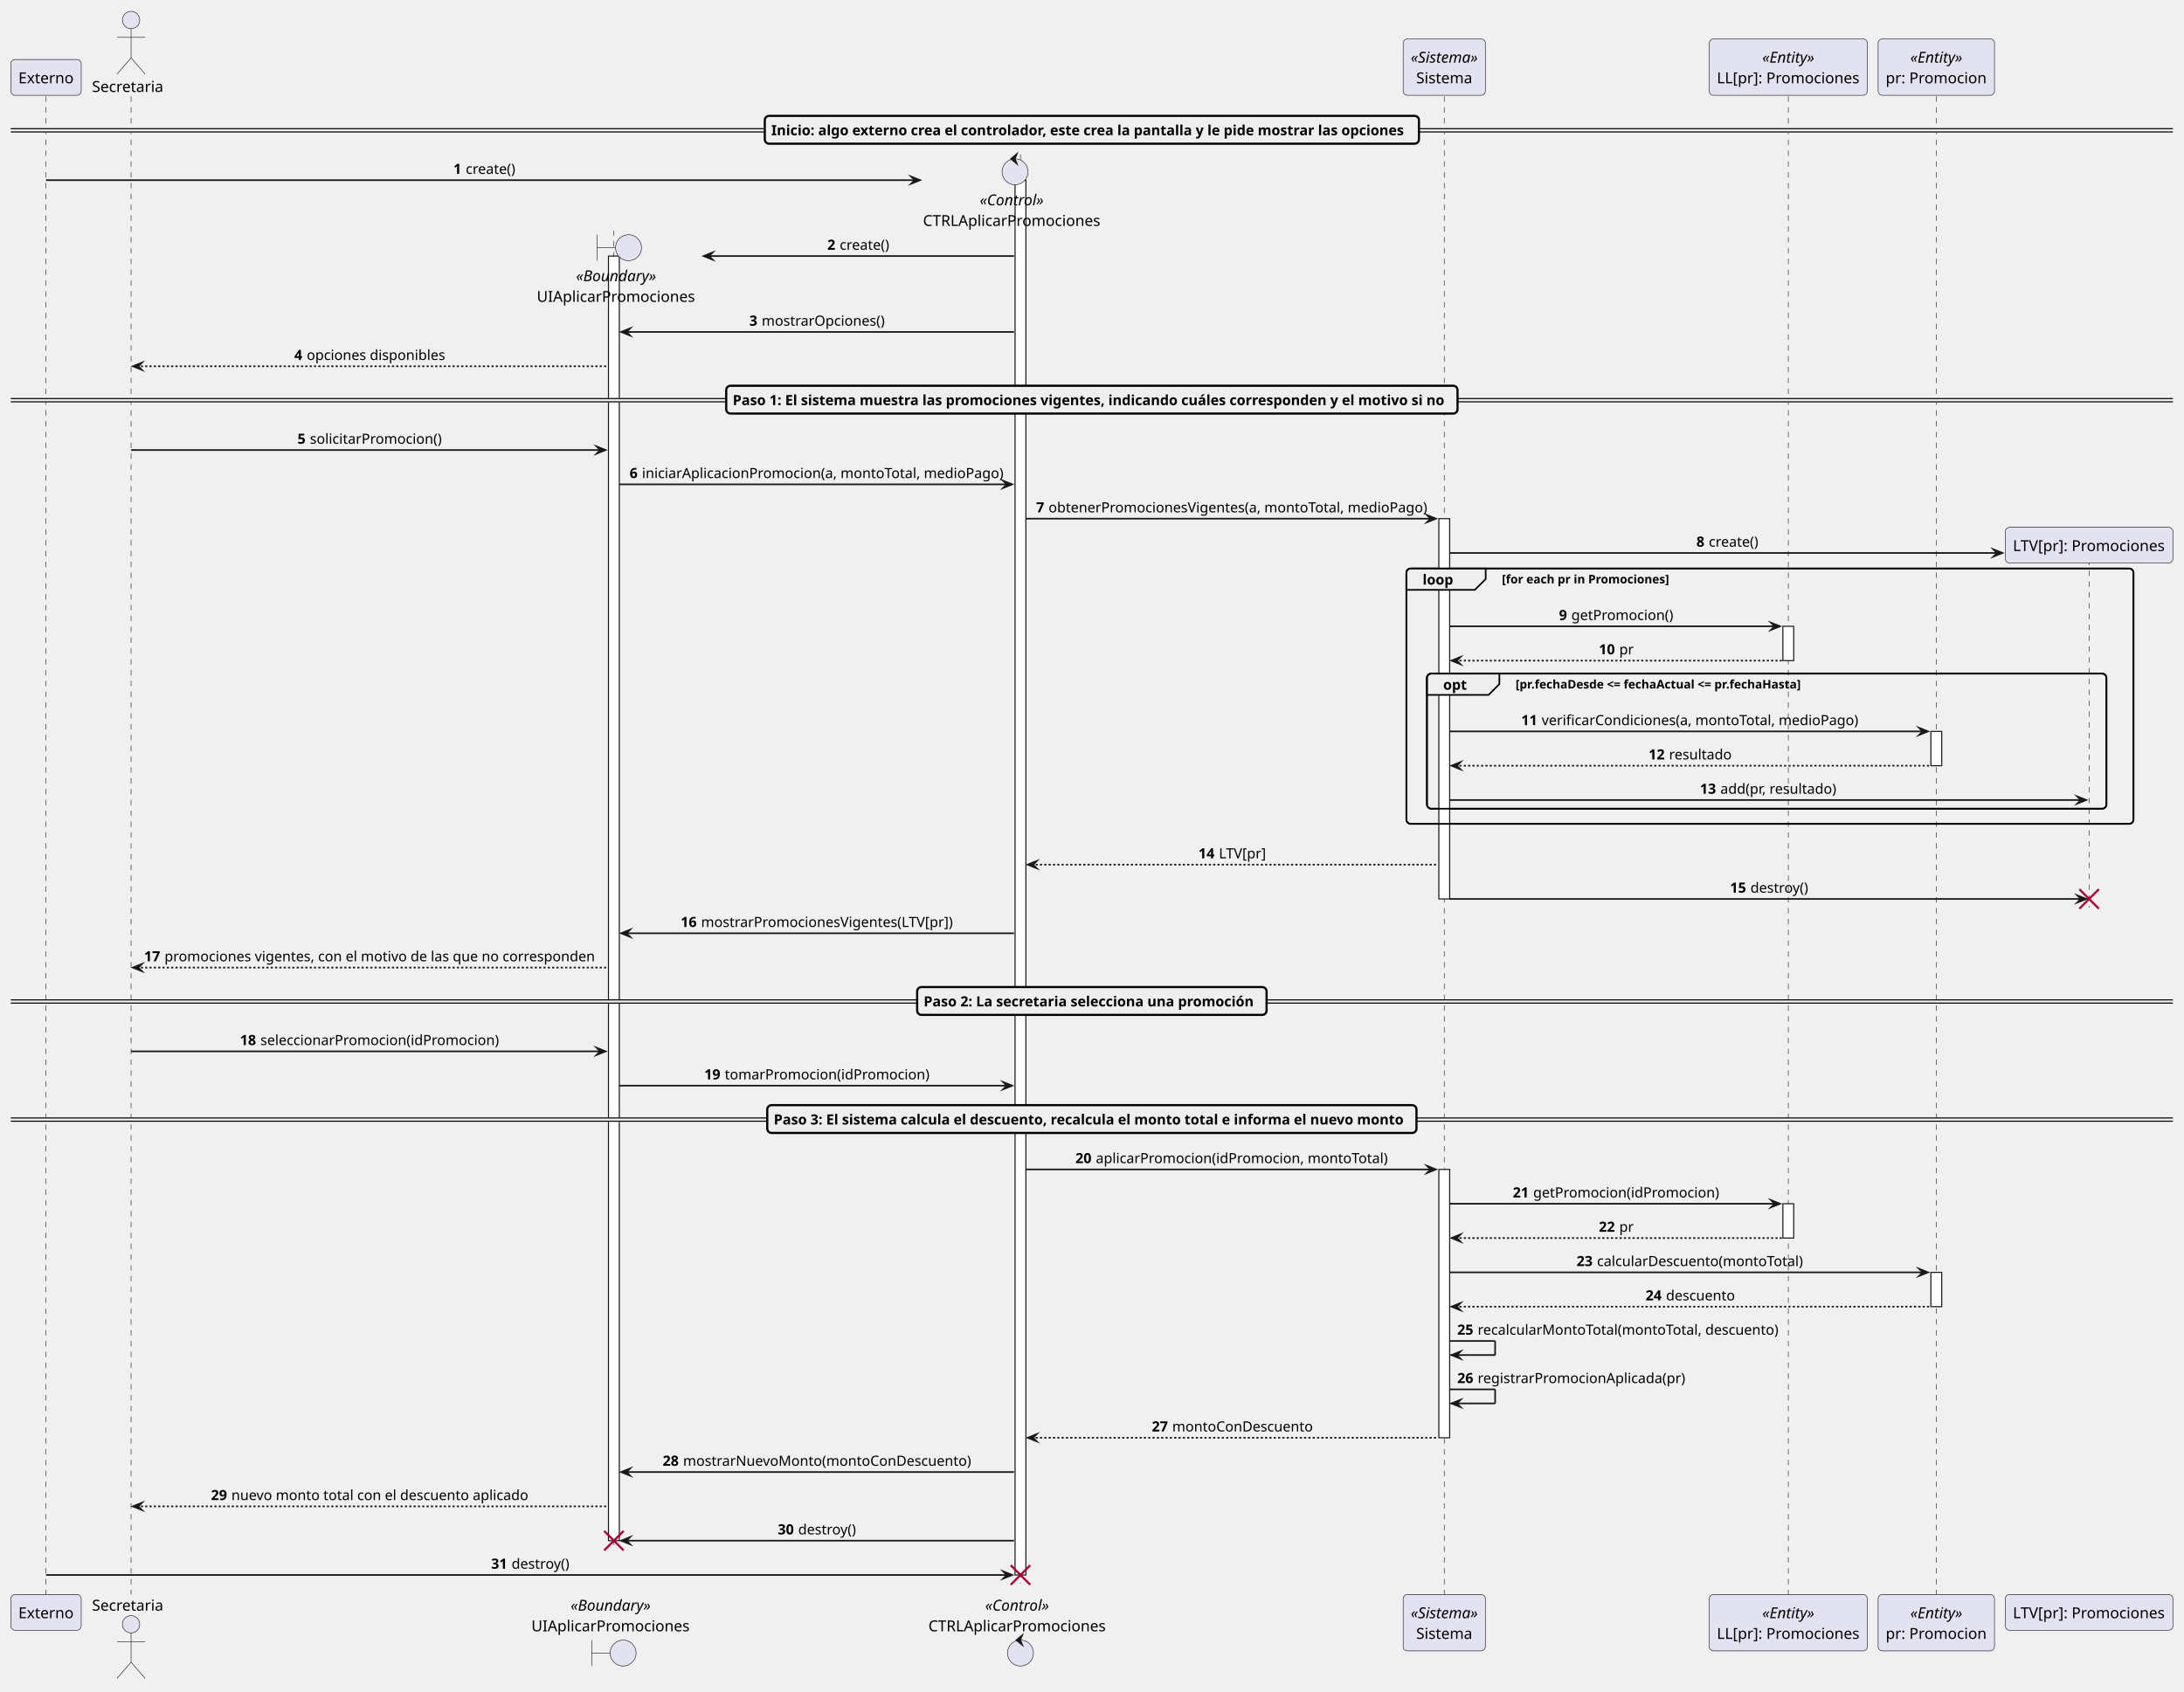
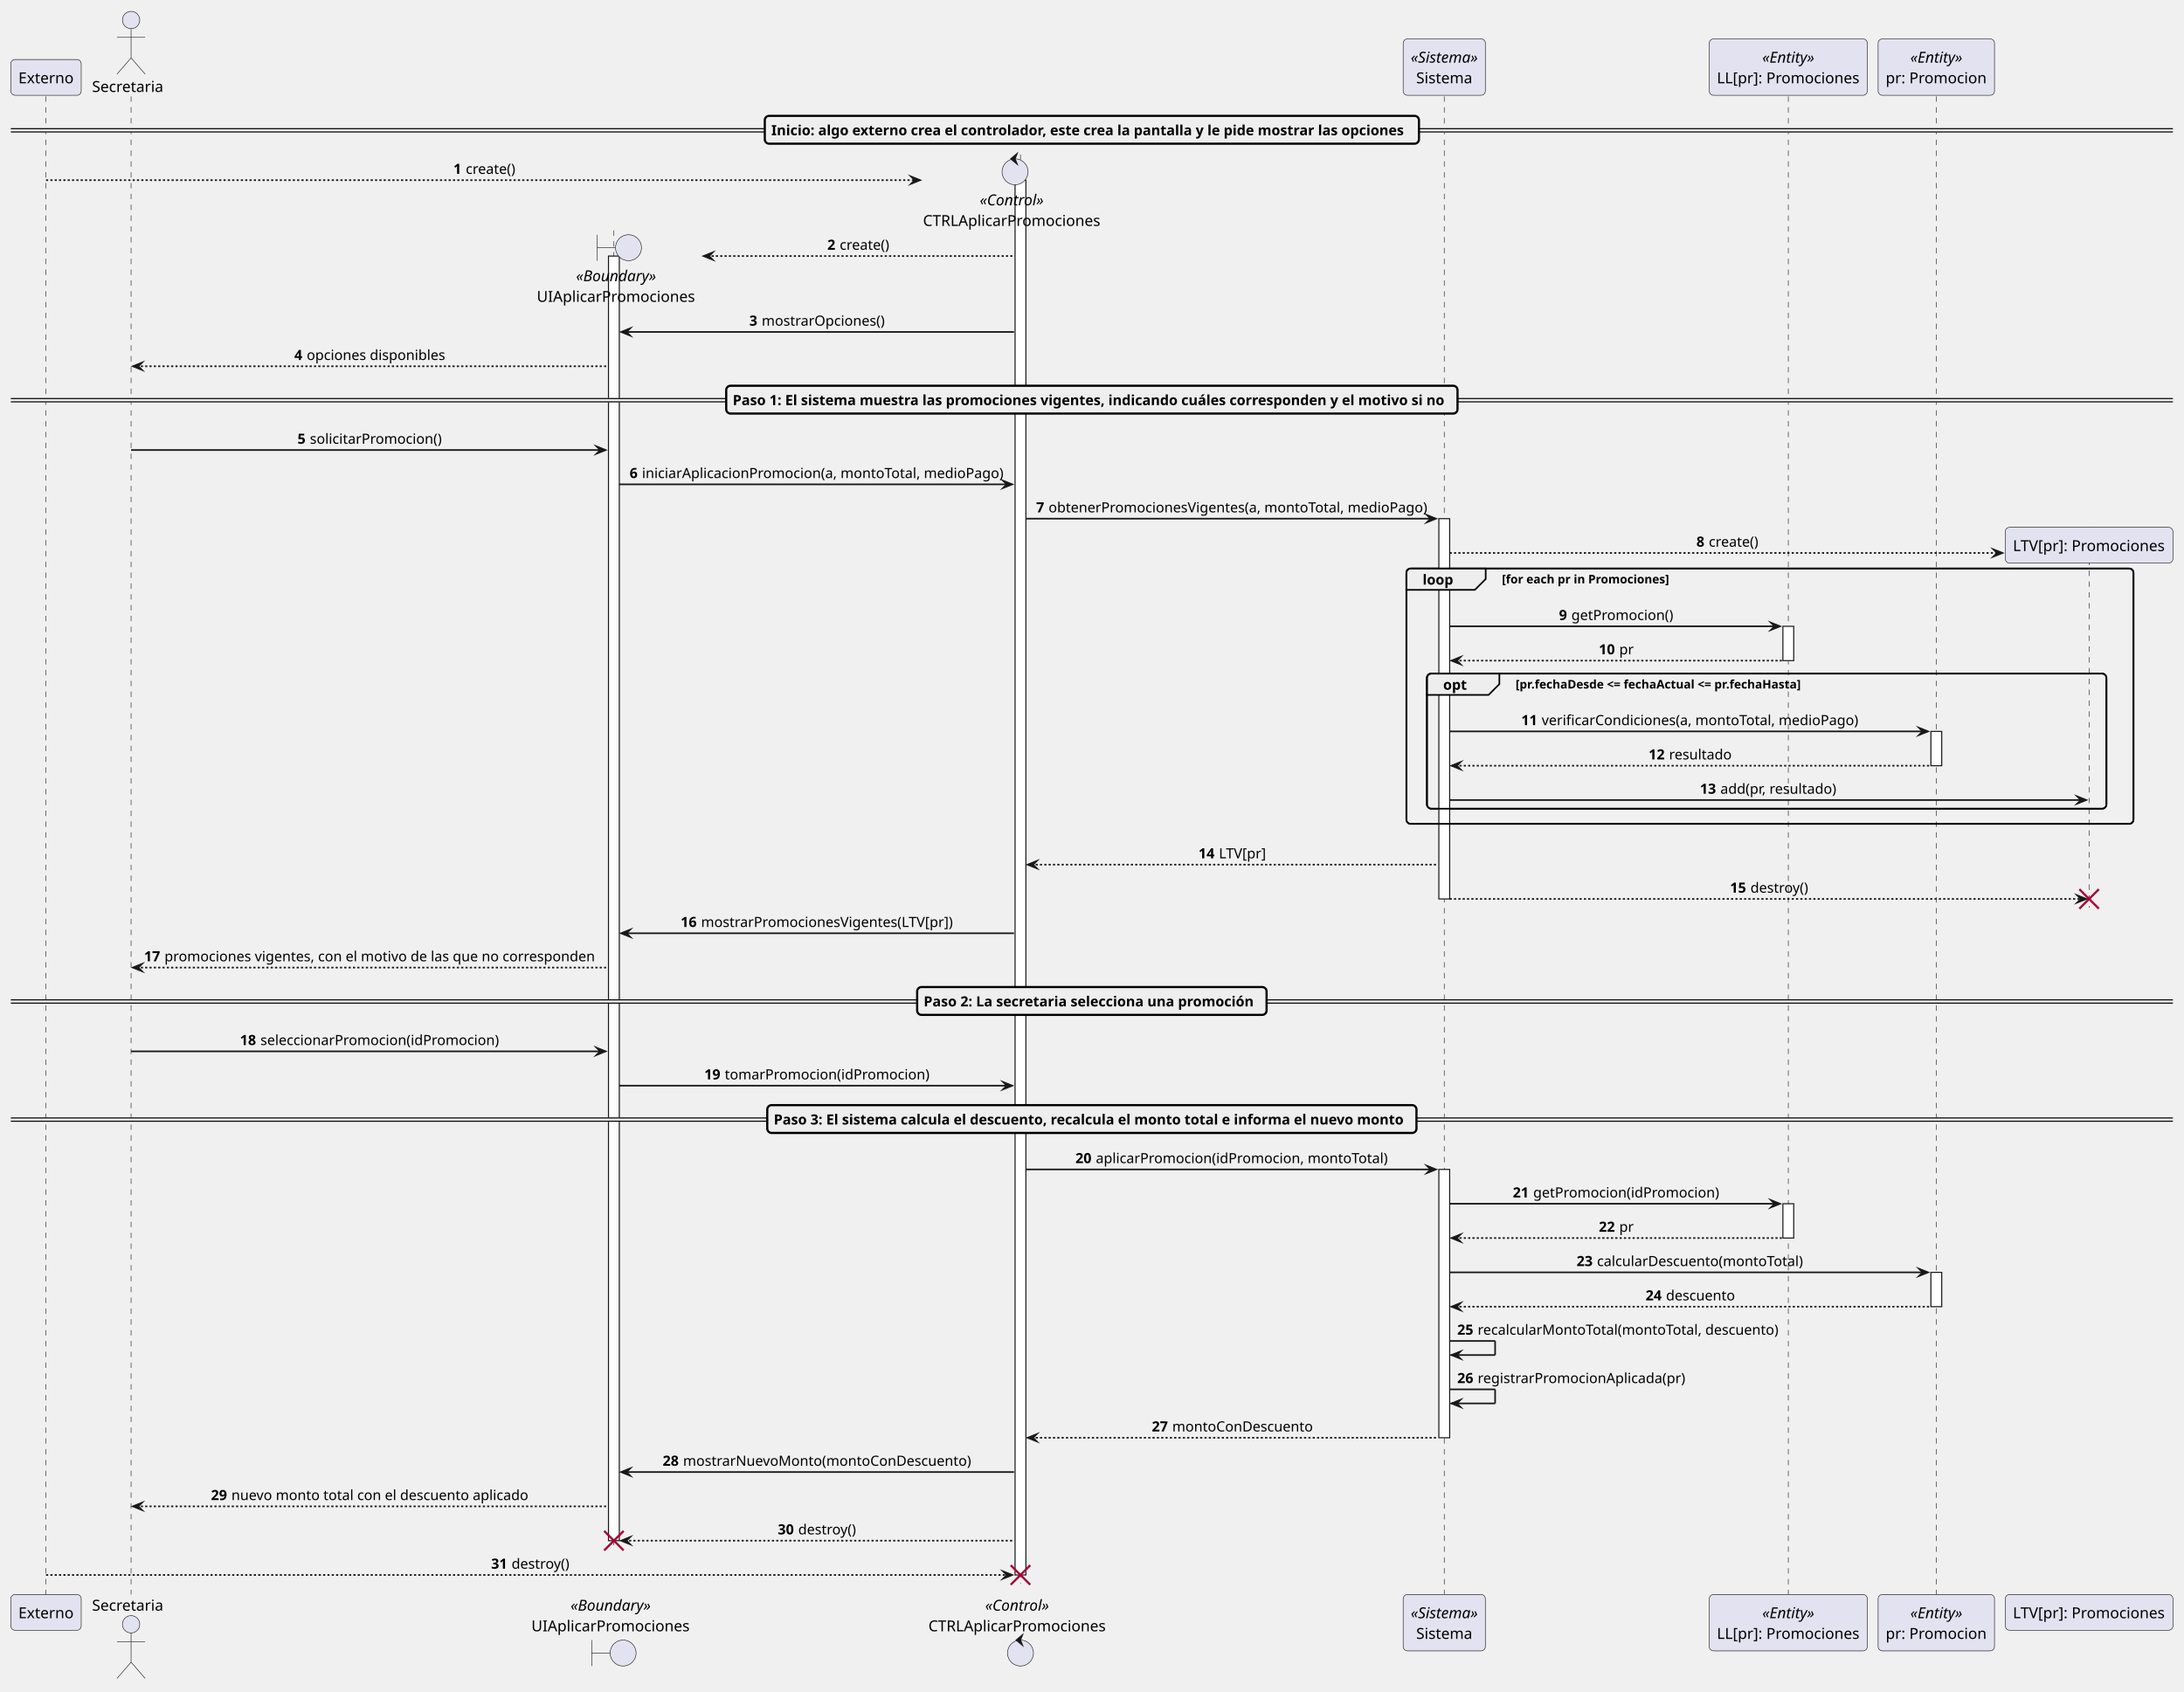
<svg xmlns="http://www.w3.org/2000/svg" version="1.1" data-diagram-type="SEQUENCE" style="width:2018px;height:1563px;background:#FFFFFF;" width="2018px" height="1563px" viewBox="0 0 2018 1563" zoomAndPan="magnify" preserveAspectRatio="none" contentStyleType="text/css">
  <defs />
  <g font-family="sans-serif" lengthAdjust="spacing">
    <rect x="1299.486" y="525.35" width="671.841" height="235.942" fill="none" style="stroke:#000;stroke-width:1.5;" rx="4" ry="4" />
    <rect x="1318.486" y="622.468" width="627.841" height="124.824" fill="none" style="stroke:#000;stroke-width:1.5;" rx="4" ry="4" />
    <g>
      <rect x="39.022" y="89.068" width="8" height="1384.344" fill="#000" fill-opacity="0" />
      <line x1="42.522" y1="89.068" x2="42.522" y2="1473.412" style="stroke:#181818;stroke-width:0.5;stroke-dasharray:5,5;" />
    </g>
    <g>
      <rect x="117.612" y="89.068" width="8" height="1384.344" fill="#000" fill-opacity="0" />
      <line x1="121.112" y1="89.068" x2="121.112" y2="1473.412" style="stroke:#181818;stroke-width:0.5;stroke-dasharray:5,5;" />
    </g>
    <g>
      <rect x="563.739" y="212.91" width="8" height="1218.796" fill="#000" fill-opacity="0" />
      <line x1="567.239" y1="212.91" x2="567.239" y2="1431.706" style="stroke:#181818;stroke-width:0.5;stroke-dasharray:5,5;" />
    </g>
    <g>
      <rect x="562.239" y="236.616" width="10" height="1187.09" fill="#FFF" style="stroke:#181818;stroke-width:1;" />
    </g>
    <line x1="558.239" y1="1414.706" x2="576.239" y2="1432.706" style="stroke:#A80036;stroke-width:2;" />
    <line x1="558.239" y1="1432.706" x2="576.239" y2="1414.706" style="stroke:#A80036;stroke-width:2;" />
    <g>
      <rect x="939.406" y="142.774" width="8" height="1320.638" fill="#000" fill-opacity="0" />
      <line x1="942.906" y1="142.774" x2="942.906" y2="1463.412" style="stroke:#181818;stroke-width:0.5;stroke-dasharray:5,5;" />
    </g>
    <g>
      <rect x="937.906" y="166.48" width="10" height="1288.932" fill="#FFF" style="stroke:#181818;stroke-width:1;" />
    </g>
    <line x1="933.906" y1="1446.412" x2="951.906" y2="1464.412" style="stroke:#A80036;stroke-width:2;" />
    <line x1="933.906" y1="1464.412" x2="951.906" y2="1446.412" style="stroke:#A80036;stroke-width:2;" />
    <g>
      <rect x="1330.986" y="89.068" width="8" height="1384.344" fill="#000" fill-opacity="0" />
      <line x1="1334.486" y1="89.068" x2="1334.486" y2="1473.412" style="stroke:#181818;stroke-width:0.5;stroke-dasharray:5,5;" />
    </g>
    <g>
      <rect x="1329.486" y="479.282" width="10" height="351.422" fill="#FFF" style="stroke:#181818;stroke-width:1;" />
    </g>
    <g>
      <rect x="1329.486" y="1080.646" width="10" height="247.942" fill="#FFF" style="stroke:#181818;stroke-width:1;" />
    </g>
    <g>
      <rect x="1648.878" y="89.068" width="8" height="1384.344" fill="#000" fill-opacity="0" />
      <line x1="1652.378" y1="89.068" x2="1652.378" y2="1473.412" style="stroke:#181818;stroke-width:0.5;stroke-dasharray:5,5;" />
    </g>
    <g>
      <rect x="1647.378" y="578.762" width="10" height="31.706" fill="#FFF" style="stroke:#181818;stroke-width:1;" />
    </g>
    <g>
      <rect x="1647.378" y="1112.352" width="10" height="31.706" fill="#FFF" style="stroke:#181818;stroke-width:1;" />
    </g>
    <g>
      <rect x="1785.641" y="89.068" width="8" height="1384.344" fill="#000" fill-opacity="0" />
      <line x1="1789.141" y1="89.068" x2="1789.141" y2="1473.412" style="stroke:#181818;stroke-width:0.5;stroke-dasharray:5,5;" />
    </g>
    <g>
      <rect x="1784.141" y="675.88" width="10" height="31.706" fill="#FFF" style="stroke:#181818;stroke-width:1;" />
    </g>
    <g>
      <rect x="1784.141" y="1175.764" width="10" height="31.706" fill="#FFF" style="stroke:#181818;stroke-width:1;" />
    </g>
    <g>
      <rect x="1926.827" y="487.282" width="8" height="351.422" fill="#000" fill-opacity="0" />
      <line x1="1930.327" y1="487.282" x2="1930.327" y2="838.704" style="stroke:#181818;stroke-width:0.5;stroke-dasharray:5,5;" />
    </g>
    <line x1="1921.327" y1="821.704" x2="1939.327" y2="839.704" style="stroke:#A80036;stroke-width:2;" />
    <line x1="1921.327" y1="839.704" x2="1939.327" y2="821.704" style="stroke:#A80036;stroke-width:2;" />
    <rect x="10" y="55" width="65.044" height="33.068" fill="#E2E2F0" style="stroke:#181818;stroke-width:0.5;" rx="4" ry="4" />
    <text x="17" y="76.966" fill="#000" font-size="14" textLength="51.044">Externo</text>
    <text x="85.044" y="84.966" fill="#000" font-size="14" textLength="66.136">Secretaria</text>
    <ellipse cx="121.112" cy="18.5" rx="8" ry="8" fill="#E2E2F0" style="stroke:#181818;stroke-width:0.5;" />
    <path d="M121.112,26.5 L121.112,53.5 M108.112,34.5 L134.112,34.5 M121.112,53.5 L108.112,68.5 M121.112,53.5 L134.112,68.5" style="stroke:#181818;stroke-width:0.5;" fill="none" />
    <rect x="1296.525" y="35.932" width="75.922" height="52.136" fill="#E2E2F0" style="stroke:#181818;stroke-width:0.5;" rx="4" ry="4" />
    <text x="1303.525" y="57.898" fill="#000" font-size="14" textLength="61.922" font-style="italic">«Sistema»</text>
    <text x="1308.537" y="76.966" fill="#000" font-size="14" textLength="51.898">Sistema</text>
    <rect x="1579.375" y="35.932" width="146.006" height="52.136" fill="#E2E2F0" style="stroke:#181818;stroke-width:0.5;" rx="4" ry="4" />
    <text x="1628.326" y="57.898" fill="#000" font-size="14" textLength="48.104" font-style="italic">«Entity»</text>
    <text x="1586.375" y="76.966" fill="#000" font-size="14" textLength="132.006">LL[pr]: Promociones</text>
    <rect x="1735.381" y="35.932" width="107.52" height="52.136" fill="#E2E2F0" style="stroke:#181818;stroke-width:0.5;" rx="4" ry="4" />
    <text x="1765.089" y="57.898" fill="#000" font-size="14" textLength="48.104" font-style="italic">«Entity»</text>
    <text x="1742.381" y="76.966" fill="#000" font-size="14" textLength="93.52">pr: Promocion</text>
    <rect x="10" y="1473.412" width="65.044" height="33.068" fill="#E2E2F0" style="stroke:#181818;stroke-width:0.5;" rx="4" ry="4" />
    <text x="17" y="1495.378" fill="#000" font-size="14" textLength="51.044">Externo</text>
    <text x="85.044" y="1488.378" fill="#000" font-size="14" textLength="66.136">Secretaria</text>
    <ellipse cx="121.112" cy="1500.98" rx="8" ry="8" fill="#E2E2F0" style="stroke:#181818;stroke-width:0.5;" />
    <path d="M121.112,1508.98 L121.112,1535.98 M108.112,1516.98 L134.112,1516.98 M121.112,1535.98 L108.112,1550.98 M121.112,1535.98 L134.112,1550.98" style="stroke:#181818;stroke-width:0.5;" fill="none" />
    <text x="527.23" y="1488.378" fill="#000" font-size="14" textLength="74.018" font-style="italic">«Boundary»</text>
    <text x="491.012" y="1507.446" fill="#000" font-size="14" textLength="146.453">UIAplicarPromociones</text>
    <path d="M546.739,1515.548 L546.739,1539.548 M546.739,1527.548 L563.739,1527.548" style="stroke:#181818;stroke-width:0.5;" fill="none" />
    <ellipse cx="575.739" cy="1527.548" rx="12" ry="12" fill="#E2E2F0" style="stroke:#181818;stroke-width:0.5;" />
    <text x="910.268" y="1488.378" fill="#000" font-size="14" textLength="59.276" font-style="italic">«Control»</text>
    <text x="857.832" y="1507.446" fill="#000" font-size="14" textLength="164.149">CTRLAplicarPromociones</text>
    <ellipse cx="942.906" cy="1527.548" rx="12" ry="12" fill="#E2E2F0" style="stroke:#181818;stroke-width:0.5;" />
    <polygon points="938.906,1515.548,944.906,1510.548,942.906,1515.548,944.906,1520.548,938.906,1515.548" fill="#181818" style="stroke:#181818;stroke-width:1;stroke-linejoin:miter;stroke-miterlimit:10;" />
    <rect x="1296.525" y="1473.412" width="75.922" height="52.136" fill="#E2E2F0" style="stroke:#181818;stroke-width:0.5;" rx="4" ry="4" />
    <text x="1303.525" y="1495.378" fill="#000" font-size="14" textLength="61.922" font-style="italic">«Sistema»</text>
    <text x="1308.537" y="1514.446" fill="#000" font-size="14" textLength="51.898">Sistema</text>
    <rect x="1579.375" y="1473.412" width="146.006" height="52.136" fill="#E2E2F0" style="stroke:#181818;stroke-width:0.5;" rx="4" ry="4" />
    <text x="1628.326" y="1495.378" fill="#000" font-size="14" textLength="48.104" font-style="italic">«Entity»</text>
    <text x="1586.375" y="1514.446" fill="#000" font-size="14" textLength="132.006">LL[pr]: Promociones</text>
    <rect x="1735.381" y="1473.412" width="107.52" height="52.136" fill="#E2E2F0" style="stroke:#181818;stroke-width:0.5;" rx="4" ry="4" />
    <text x="1765.089" y="1495.378" fill="#000" font-size="14" textLength="48.104" font-style="italic">«Entity»</text>
    <text x="1742.381" y="1514.446" fill="#000" font-size="14" textLength="93.52">pr: Promocion</text>
    <rect x="1852.9" y="1473.412" width="154.853" height="33.068" fill="#E2E2F0" style="stroke:#181818;stroke-width:0.5;" rx="4" ry="4" />
    <text x="1859.9" y="1495.378" fill="#000" font-size="14" textLength="140.853">LTV[pr]: Promociones</text>
    <rect x="10" y="118.921" width="1997.754" height="3" fill="#EEE" style="stroke:#EEE;stroke-width:1;" rx="4" ry="4" />
    <line x1="10" y1="118.921" x2="2007.754" y2="118.921" style="stroke:#000;stroke-width:1;" />
    <line x1="10" y1="121.921" x2="2007.754" y2="121.921" style="stroke:#000;stroke-width:1;" />
    <rect x="706.66" y="107.068" width="604.434" height="25.706" fill="#EEE" style="stroke:#000;stroke-width:2;" rx="4" ry="4" />
    <text x="712.66" y="124.965" fill="#000" font-size="13" textLength="587.054" font-weight="700">Inicio: algo externo crea el controlador, este crea la pantalla y le pide mostrar las opciones</text>
    <text x="905.268" y="189.74" fill="#000" font-size="14" textLength="59.276" font-style="italic">«Control»</text>
    <text x="852.832" y="208.808" fill="#000" font-size="14" textLength="164.149">CTRLAplicarPromociones</text>
    <ellipse cx="937.906" cy="158.774" rx="12" ry="12" fill="#E2E2F0" style="stroke:#181818;stroke-width:0.5;" />
    <polygon points="933.906,146.774,939.906,141.774,937.906,146.774,939.906,151.774,933.906,146.774" fill="#181818" style="stroke:#181818;stroke-width:1;stroke-linejoin:miter;stroke-miterlimit:10;" />
    <polygon points="840.832,162.48,850.832,166.48,840.832,170.48,844.832,166.48" fill="#181818" style="stroke:#181818;stroke-width:1;stroke-linejoin:miter;stroke-miterlimit:10;" />
-     <line x1="42.522" y1="166.48" x2="846.832" y2="166.48" style="stroke:#181818;stroke-width:1.5;" />
+     <line x1="42.522" y1="166.48" x2="846.832" y2="166.48" style="stroke:#181818;stroke-width:1.5;stroke-dasharray:2,2;" />
    <text x="418.929" y="160.671" fill="#000" font-size="13" font-weight="700">1</text>
    <text x="430.365" y="160.671" fill="#000" font-size="13" textLength="46.059">create()</text>
    <text x="532.23" y="259.876" fill="#000" font-size="14" textLength="74.018" font-style="italic">«Boundary»</text>
    <text x="496.012" y="278.944" fill="#000" font-size="14" textLength="146.453">UIAplicarPromociones</text>
    <path d="M551.739,216.91 L551.739,240.91 M551.739,228.91 L568.739,228.91" style="stroke:#181818;stroke-width:0.5;" fill="none" />
    <ellipse cx="580.739" cy="228.91" rx="12" ry="12" fill="#E2E2F0" style="stroke:#181818;stroke-width:0.5;" />
    <polygon points="659.466,232.616,649.466,236.616,659.466,240.616,655.466,236.616" fill="#181818" style="stroke:#181818;stroke-width:1;stroke-linejoin:miter;stroke-miterlimit:10;" />
-     <line x1="653.466" y1="236.616" x2="936.906" y2="236.616" style="stroke:#181818;stroke-width:1.5;" />
+     <line x1="653.466" y1="236.616" x2="936.906" y2="236.616" style="stroke:#181818;stroke-width:1.5;stroke-dasharray:2,2;" />
    <text x="764.439" y="230.807" fill="#000" font-size="13" font-weight="700">2</text>
    <text x="775.875" y="230.807" fill="#000" font-size="13" textLength="46.059">create()</text>
    <polygon points="583.239,302.752,573.239,306.752,583.239,310.752,579.239,306.752" fill="#181818" style="stroke:#181818;stroke-width:1;stroke-linejoin:miter;stroke-miterlimit:10;" />
    <line x1="577.239" y1="306.752" x2="936.906" y2="306.752" style="stroke:#181818;stroke-width:1.5;" />
    <text x="692.369" y="300.943" fill="#000" font-size="13" font-weight="700">3</text>
    <text x="703.805" y="300.943" fill="#000" font-size="13" textLength="113.971">mostrarOpciones()</text>
    <polygon points="132.112,334.458,122.112,338.458,132.112,342.458,128.112,338.458" fill="#181818" style="stroke:#181818;stroke-width:1;stroke-linejoin:miter;stroke-miterlimit:10;" />
    <line x1="126.112" y1="338.458" x2="561.239" y2="338.458" style="stroke:#181818;stroke-width:1.5;stroke-dasharray:2,2;" />
    <text x="271.945" y="332.649" fill="#000" font-size="13" font-weight="700">4</text>
    <text x="283.381" y="332.649" fill="#000" font-size="13" textLength="128.024">opciones disponibles</text>
    <rect x="10" y="368.311" width="1997.754" height="3" fill="#EEE" style="stroke:#EEE;stroke-width:1;" rx="4" ry="4" />
    <line x1="10" y1="368.311" x2="2007.754" y2="368.311" style="stroke:#000;stroke-width:1;" />
    <line x1="10" y1="371.311" x2="2007.754" y2="371.311" style="stroke:#000;stroke-width:1;" />
    <rect x="671.014" y="356.458" width="675.726" height="25.706" fill="#EEE" style="stroke:#000;stroke-width:2;" rx="4" ry="4" />
    <text x="677.014" y="374.355" fill="#000" font-size="13" textLength="658.346" font-weight="700">Paso 1: El sistema muestra las promociones vigentes, indicando cuáles corresponden y el motivo si no</text>
    <polygon points="550.239,411.87,560.239,415.87,550.239,419.87,554.239,415.87" fill="#181818" style="stroke:#181818;stroke-width:1;stroke-linejoin:miter;stroke-miterlimit:10;" />
    <line x1="121.112" y1="415.87" x2="556.239" y2="415.87" style="stroke:#181818;stroke-width:1.5;" />
    <text x="274.877" y="410.061" fill="#000" font-size="13" font-weight="700">5</text>
    <text x="286.313" y="410.061" fill="#000" font-size="13" textLength="122.161">solicitarPromocion()</text>
    <polygon points="925.906,443.576,935.906,447.576,925.906,451.576,929.906,447.576" fill="#181818" style="stroke:#181818;stroke-width:1;stroke-linejoin:miter;stroke-miterlimit:10;" />
    <line x1="572.239" y1="447.576" x2="931.906" y2="447.576" style="stroke:#181818;stroke-width:1.5;" />
    <text x="581.739" y="441.767" fill="#000" font-size="13" font-weight="700">6</text>
    <text x="593.175" y="441.767" fill="#000" font-size="13" textLength="335.231">iniciarAplicacionPromocion(a, montoTotal, medioPago)</text>
    <polygon points="1317.486,475.282,1327.486,479.282,1317.486,483.282,1321.486,479.282" fill="#181818" style="stroke:#181818;stroke-width:1;stroke-linejoin:miter;stroke-miterlimit:10;" />
    <line x1="947.906" y1="479.282" x2="1323.486" y2="479.282" style="stroke:#181818;stroke-width:1.5;" />
    <text x="957.406" y="473.473" fill="#000" font-size="13" font-weight="700">7</text>
    <text x="968.842" y="473.473" fill="#000" font-size="13" textLength="351.143">obtenerPromocionesVigentes(a, montoTotal, medioPago)</text>
    <rect x="1852.9" y="487.282" width="154.853" height="33.068" fill="#E2E2F0" style="stroke:#181818;stroke-width:0.5;" rx="4" ry="4" />
    <text x="1859.9" y="509.248" fill="#000" font-size="14" textLength="140.853">LTV[pr]: Promociones</text>
    <polygon points="1840.9,506.988,1850.9,510.988,1840.9,514.988,1844.9,510.988" fill="#181818" style="stroke:#181818;stroke-width:1;stroke-linejoin:miter;stroke-miterlimit:10;" />
-     <line x1="1339.486" y1="510.988" x2="1846.9" y2="510.988" style="stroke:#181818;stroke-width:1.5;" />
+     <line x1="1339.486" y1="510.988" x2="1846.9" y2="510.988" style="stroke:#181818;stroke-width:1.5;stroke-dasharray:2,2;" />
    <text x="1567.445" y="505.179" fill="#000" font-size="13" font-weight="700">8</text>
    <text x="1578.881" y="505.179" fill="#000" font-size="13" textLength="46.059">create()</text>
    <path d="M1303.486,525.35 L1372.774,525.35 L1372.774,535.056 L1362.774,545.056 L1299.486,545.056 L1299.486,529.35 A4,4 0 0 1 1303.486,525.35" style="stroke:#000;stroke-width:1.5;" fill="#EEE" />
    <rect x="1299.486" y="525.35" width="671.841" height="235.942" fill="none" style="stroke:#000;stroke-width:1.5;" rx="4" ry="4" />
    <text x="1314.486" y="540.247" fill="#000" font-size="13" textLength="28.288" font-weight="700">loop</text>
    <text x="1387.774" y="539.109" fill="#000" font-size="11" textLength="154.681" font-weight="700">[for each pr in Promociones]</text>
    <polygon points="1635.378,574.762,1645.378,578.762,1635.378,582.762,1639.378,578.762" fill="#181818" style="stroke:#181818;stroke-width:1;stroke-linejoin:miter;stroke-miterlimit:10;" />
    <line x1="1339.486" y1="578.762" x2="1641.378" y2="578.762" style="stroke:#181818;stroke-width:1.5;" />
    <text x="1440.498" y="572.953" fill="#000" font-size="13" font-weight="700">9</text>
    <text x="1451.934" y="572.953" fill="#000" font-size="13" textLength="94.432">getPromocion()</text>
    <polygon points="1350.486,606.468,1340.486,610.468,1350.486,614.468,1346.486,610.468" fill="#181818" style="stroke:#181818;stroke-width:1;stroke-linejoin:miter;stroke-miterlimit:10;" />
    <line x1="1344.486" y1="610.468" x2="1646.378" y2="610.468" style="stroke:#181818;stroke-width:1.5;stroke-dasharray:2,2;" />
    <text x="1477.314" y="604.659" fill="#000" font-size="13" textLength="14.872" font-weight="700">10</text>
    <text x="1496.186" y="604.659" fill="#000" font-size="13" textLength="13.364">pr</text>
    <path d="M1322.486,622.468 L1385.404,622.468 L1385.404,632.174 L1375.404,642.174 L1318.486,642.174 L1318.486,626.468 A4,4 0 0 1 1322.486,622.468" style="stroke:#000;stroke-width:1.5;" fill="#EEE" />
    <rect x="1318.486" y="622.468" width="627.841" height="124.824" fill="none" style="stroke:#000;stroke-width:1.5;" rx="4" ry="4" />
    <text x="1333.486" y="637.365" fill="#000" font-size="13" textLength="21.918" font-weight="700">opt</text>
    <text x="1400.404" y="636.227" fill="#000" font-size="11" textLength="265.681" font-weight="700">[pr.fechaDesde &lt;= fechaActual &lt;= pr.fechaHasta]</text>
    <polygon points="1772.141,671.88,1782.141,675.88,1772.141,679.88,1776.141,675.88" fill="#181818" style="stroke:#181818;stroke-width:1;stroke-linejoin:miter;stroke-miterlimit:10;" />
    <line x1="1339.486" y1="675.88" x2="1778.141" y2="675.88" style="stroke:#181818;stroke-width:1.5;" />
    <text x="1405.633" y="670.071" fill="#000" font-size="13" textLength="14.872" font-weight="700">11</text>
    <text x="1424.505" y="670.071" fill="#000" font-size="13" textLength="293.488">verificarCondiciones(a, montoTotal, medioPago)</text>
    <polygon points="1350.486,703.586,1340.486,707.586,1350.486,711.586,1346.486,707.586" fill="#181818" style="stroke:#181818;stroke-width:1;stroke-linejoin:miter;stroke-miterlimit:10;" />
    <line x1="1344.486" y1="707.586" x2="1783.141" y2="707.586" style="stroke:#181818;stroke-width:1.5;stroke-dasharray:2,2;" />
    <text x="1523.296" y="701.777" fill="#000" font-size="13" textLength="14.872" font-weight="700">12</text>
    <text x="1542.168" y="701.777" fill="#000" font-size="13" textLength="58.162">resultado</text>
    <polygon points="1918.327,735.292,1928.327,739.292,1918.327,743.292,1922.327,739.292" fill="#181818" style="stroke:#181818;stroke-width:1;stroke-linejoin:miter;stroke-miterlimit:10;" />
    <line x1="1339.486" y1="739.292" x2="1924.327" y2="739.292" style="stroke:#181818;stroke-width:1.5;" />
    <text x="1570.734" y="733.483" fill="#000" font-size="13" textLength="14.872" font-weight="700">13</text>
    <text x="1589.606" y="733.483" fill="#000" font-size="13" textLength="109.473">add(pr, resultado)</text>
    <polygon points="958.906,794.998,948.906,798.998,958.906,802.998,954.906,798.998" fill="#181818" style="stroke:#181818;stroke-width:1;stroke-linejoin:miter;stroke-miterlimit:10;" />
    <line x1="952.906" y1="798.998" x2="1328.486" y2="798.998" style="stroke:#181818;stroke-width:1.5;stroke-dasharray:2,2;" />
    <text x="1107.381" y="793.189" fill="#000" font-size="13" textLength="14.872" font-weight="700">14</text>
    <text x="1126.253" y="793.189" fill="#000" font-size="13" textLength="43.758">LTV[pr]</text>
    <polygon points="1918.327,826.704,1928.327,830.704,1918.327,834.704,1922.327,830.704" fill="#181818" style="stroke:#181818;stroke-width:1;stroke-linejoin:miter;stroke-miterlimit:10;" />
-     <line x1="1339.486" y1="830.704" x2="1924.327" y2="830.704" style="stroke:#181818;stroke-width:1.5;" />
+     <line x1="1339.486" y1="830.704" x2="1924.327" y2="830.704" style="stroke:#181818;stroke-width:1.5;stroke-dasharray:2,2;" />
    <text x="1598.515" y="824.895" fill="#000" font-size="13" textLength="14.872" font-weight="700">15</text>
    <text x="1617.387" y="824.895" fill="#000" font-size="13" textLength="53.911">destroy()</text>
    <polygon points="583.239,858.41,573.239,862.41,583.239,866.41,579.239,862.41" fill="#181818" style="stroke:#181818;stroke-width:1;stroke-linejoin:miter;stroke-miterlimit:10;" />
    <line x1="577.239" y1="862.41" x2="936.906" y2="862.41" style="stroke:#181818;stroke-width:1.5;" />
    <text x="628.903" y="856.601" fill="#000" font-size="13" textLength="14.872" font-weight="700">16</text>
    <text x="647.775" y="856.601" fill="#000" font-size="13" textLength="233.467">mostrarPromocionesVigentes(LTV[pr])</text>
    <polygon points="132.112,890.116,122.112,894.116,132.112,898.116,128.112,894.116" fill="#181818" style="stroke:#181818;stroke-width:1;stroke-linejoin:miter;stroke-miterlimit:10;" />
    <line x1="126.112" y1="894.116" x2="561.239" y2="894.116" style="stroke:#181818;stroke-width:1.5;stroke-dasharray:2,2;" />
    <text x="133.112" y="888.307" fill="#000" font-size="13" textLength="14.872" font-weight="700">17</text>
    <text x="151.984" y="888.307" fill="#000" font-size="13" textLength="398.255">promociones vigentes, con el motivo de las que no corresponden</text>
    <rect x="10" y="923.969" width="1997.754" height="3" fill="#EEE" style="stroke:#EEE;stroke-width:1;" rx="4" ry="4" />
    <line x1="10" y1="923.969" x2="2007.754" y2="923.969" style="stroke:#000;stroke-width:1;" />
    <line x1="10" y1="926.969" x2="2007.754" y2="926.969" style="stroke:#000;stroke-width:1;" />
    <rect x="847.443" y="912.116" width="322.867" height="25.706" fill="#EEE" style="stroke:#000;stroke-width:2;" rx="4" ry="4" />
    <text x="853.443" y="930.013" fill="#000" font-size="13" textLength="305.487" font-weight="700">Paso 2: La secretaria selecciona una promoción</text>
    <polygon points="550.239,967.528,560.239,971.528,550.239,975.528,554.239,971.528" fill="#181818" style="stroke:#181818;stroke-width:1;stroke-linejoin:miter;stroke-miterlimit:10;" />
    <line x1="121.112" y1="971.528" x2="556.239" y2="971.528" style="stroke:#181818;stroke-width:1.5;" />
    <text x="221.733" y="965.719" fill="#000" font-size="13" textLength="14.872" font-weight="700">18</text>
    <text x="240.605" y="965.719" fill="#000" font-size="13" textLength="221.013">seleccionarPromocion(idPromocion)</text>
    <polygon points="925.906,999.234,935.906,1003.234,925.906,1007.234,929.906,1003.234" fill="#181818" style="stroke:#181818;stroke-width:1;stroke-linejoin:miter;stroke-miterlimit:10;" />
    <line x1="572.239" y1="1003.234" x2="931.906" y2="1003.234" style="stroke:#181818;stroke-width:1.5;" />
    <text x="650.763" y="997.425" fill="#000" font-size="13" textLength="14.872" font-weight="700">19</text>
    <text x="669.635" y="997.425" fill="#000" font-size="13" textLength="189.748">tomarPromocion(idPromocion)</text>
    <rect x="10" y="1033.087" width="1997.754" height="3" fill="#EEE" style="stroke:#EEE;stroke-width:1;" rx="4" ry="4" />
    <line x1="10" y1="1033.087" x2="2007.754" y2="1033.087" style="stroke:#000;stroke-width:1;" />
    <line x1="10" y1="1036.087" x2="2007.754" y2="1036.087" style="stroke:#000;stroke-width:1;" />
    <rect x="708.941" y="1021.234" width="599.871" height="25.706" fill="#EEE" style="stroke:#000;stroke-width:2;" rx="4" ry="4" />
    <text x="714.941" y="1039.131" fill="#000" font-size="13" textLength="582.491" font-weight="700">Paso 3: El sistema calcula el descuento, recalcula el monto total e informa el nuevo monto</text>
    <polygon points="1317.486,1076.646,1327.486,1080.646,1317.486,1084.646,1321.486,1080.646" fill="#181818" style="stroke:#181818;stroke-width:1;stroke-linejoin:miter;stroke-miterlimit:10;" />
    <line x1="947.906" y1="1080.646" x2="1323.486" y2="1080.646" style="stroke:#181818;stroke-width:1.5;" />
    <text x="993.67" y="1074.837" fill="#000" font-size="13" textLength="14.872" font-weight="700">20</text>
    <text x="1012.542" y="1074.837" fill="#000" font-size="13" textLength="271.18">aplicarPromocion(idPromocion, montoTotal)</text>
    <polygon points="1635.378,1108.352,1645.378,1112.352,1635.378,1116.352,1639.378,1112.352" fill="#181818" style="stroke:#181818;stroke-width:1;stroke-linejoin:miter;stroke-miterlimit:10;" />
    <line x1="1339.486" y1="1112.352" x2="1641.378" y2="1112.352" style="stroke:#181818;stroke-width:1.5;" />
    <text x="1397.799" y="1106.543" fill="#000" font-size="13" textLength="14.872" font-weight="700">21</text>
    <text x="1416.671" y="1106.543" fill="#000" font-size="13" textLength="172.393">getPromocion(idPromocion)</text>
    <polygon points="1350.486,1140.058,1340.486,1144.058,1350.486,1148.058,1346.486,1144.058" fill="#181818" style="stroke:#181818;stroke-width:1;stroke-linejoin:miter;stroke-miterlimit:10;" />
    <line x1="1344.486" y1="1144.058" x2="1646.378" y2="1144.058" style="stroke:#181818;stroke-width:1.5;stroke-dasharray:2,2;" />
    <text x="1477.314" y="1138.249" fill="#000" font-size="13" textLength="14.872" font-weight="700">22</text>
    <text x="1496.186" y="1138.249" fill="#000" font-size="13" textLength="13.364">pr</text>
    <polygon points="1772.141,1171.764,1782.141,1175.764,1772.141,1179.764,1776.141,1175.764" fill="#181818" style="stroke:#181818;stroke-width:1;stroke-linejoin:miter;stroke-miterlimit:10;" />
    <line x1="1339.486" y1="1175.764" x2="1778.141" y2="1175.764" style="stroke:#181818;stroke-width:1.5;" />
    <text x="1456.742" y="1169.955" fill="#000" font-size="13" textLength="14.872" font-weight="700">23</text>
    <text x="1475.614" y="1169.955" fill="#000" font-size="13" textLength="191.269">calcularDescuento(montoTotal)</text>
    <polygon points="1350.486,1203.47,1340.486,1207.47,1350.486,1211.47,1346.486,1207.47" fill="#181818" style="stroke:#181818;stroke-width:1;stroke-linejoin:miter;stroke-miterlimit:10;" />
    <line x1="1344.486" y1="1207.47" x2="1783.141" y2="1207.47" style="stroke:#181818;stroke-width:1.5;stroke-dasharray:2,2;" />
    <text x="1520.501" y="1201.661" fill="#000" font-size="13" textLength="14.872" font-weight="700">24</text>
    <text x="1539.373" y="1201.661" fill="#000" font-size="13" textLength="63.752">descuento</text>
    <line x1="1339.486" y1="1239.176" x2="1381.486" y2="1239.176" style="stroke:#181818;stroke-width:1.5;" />
    <line x1="1381.486" y1="1239.176" x2="1381.486" y2="1252.176" style="stroke:#181818;stroke-width:1.5;" />
    <line x1="1340.486" y1="1252.176" x2="1381.486" y2="1252.176" style="stroke:#181818;stroke-width:1.5;" />
    <polygon points="1350.486,1248.176,1340.486,1252.176,1350.486,1256.176,1346.486,1252.176" fill="#181818" style="stroke:#181818;stroke-width:1;stroke-linejoin:miter;stroke-miterlimit:10;" />
    <text x="1346.486" y="1233.367" fill="#000" font-size="13" textLength="14.872" font-weight="700">25</text>
    <text x="1365.358" y="1233.367" fill="#000" font-size="13" textLength="280.02">recalcularMontoTotal(montoTotal, descuento)</text>
    <line x1="1339.486" y1="1283.882" x2="1381.486" y2="1283.882" style="stroke:#181818;stroke-width:1.5;" />
    <line x1="1381.486" y1="1283.882" x2="1381.486" y2="1296.882" style="stroke:#181818;stroke-width:1.5;" />
    <line x1="1340.486" y1="1296.882" x2="1381.486" y2="1296.882" style="stroke:#181818;stroke-width:1.5;" />
    <polygon points="1350.486,1292.882,1340.486,1296.882,1350.486,1300.882,1346.486,1296.882" fill="#181818" style="stroke:#181818;stroke-width:1;stroke-linejoin:miter;stroke-miterlimit:10;" />
    <text x="1346.486" y="1278.073" fill="#000" font-size="13" textLength="14.872" font-weight="700">26</text>
    <text x="1365.358" y="1278.073" fill="#000" font-size="13" textLength="192.608">registrarPromocionAplicada(pr)</text>
    <polygon points="958.906,1324.588,948.906,1328.588,958.906,1332.588,954.906,1328.588" fill="#181818" style="stroke:#181818;stroke-width:1;stroke-linejoin:miter;stroke-miterlimit:10;" />
    <line x1="952.906" y1="1328.588" x2="1328.486" y2="1328.588" style="stroke:#181818;stroke-width:1.5;stroke-dasharray:2,2;" />
    <text x="1064.273" y="1322.779" fill="#000" font-size="13" textLength="14.872" font-weight="700">27</text>
    <text x="1083.145" y="1322.779" fill="#000" font-size="13" textLength="129.974">montoConDescuento</text>
    <polygon points="583.239,1356.294,573.239,1360.294,583.239,1364.294,579.239,1360.294" fill="#181818" style="stroke:#181818;stroke-width:1;stroke-linejoin:miter;stroke-miterlimit:10;" />
    <line x1="577.239" y1="1360.294" x2="936.906" y2="1360.294" style="stroke:#181818;stroke-width:1.5;" />
    <text x="612.283" y="1354.485" fill="#000" font-size="13" textLength="14.872" font-weight="700">28</text>
    <text x="631.155" y="1354.485" fill="#000" font-size="13" textLength="266.708">mostrarNuevoMonto(montoConDescuento)</text>
    <polygon points="132.112,1388,122.112,1392,132.112,1396,128.112,1392" fill="#181818" style="stroke:#181818;stroke-width:1;stroke-linejoin:miter;stroke-miterlimit:10;" />
    <line x1="126.112" y1="1392" x2="561.239" y2="1392" style="stroke:#181818;stroke-width:1.5;stroke-dasharray:2,2;" />
    <text x="194.927" y="1386.191" fill="#000" font-size="13" textLength="14.872" font-weight="700">29</text>
    <text x="213.799" y="1386.191" fill="#000" font-size="13" textLength="274.625">nuevo monto total con el descuento aplicado</text>
    <polygon points="583.239,1419.706,573.239,1423.706,583.239,1427.706,579.239,1423.706" fill="#181818" style="stroke:#181818;stroke-width:1;stroke-linejoin:miter;stroke-miterlimit:10;" />
-     <line x1="577.239" y1="1423.706" x2="936.906" y2="1423.706" style="stroke:#181818;stroke-width:1.5;" />
+     <line x1="577.239" y1="1423.706" x2="936.906" y2="1423.706" style="stroke:#181818;stroke-width:1.5;stroke-dasharray:2,2;" />
    <text x="718.681" y="1417.897" fill="#000" font-size="13" textLength="14.872" font-weight="700">30</text>
    <text x="737.553" y="1417.897" fill="#000" font-size="13" textLength="53.911">destroy()</text>
    <polygon points="925.906,1451.412,935.906,1455.412,925.906,1459.412,929.906,1455.412" fill="#181818" style="stroke:#181818;stroke-width:1;stroke-linejoin:miter;stroke-miterlimit:10;" />
-     <line x1="42.522" y1="1455.412" x2="931.906" y2="1455.412" style="stroke:#181818;stroke-width:1.5;" />
+     <line x1="42.522" y1="1455.412" x2="931.906" y2="1455.412" style="stroke:#181818;stroke-width:1.5;stroke-dasharray:2,2;" />
    <text x="453.823" y="1449.603" fill="#000" font-size="13" textLength="14.872" font-weight="700">31</text>
    <text x="472.695" y="1449.603" fill="#000" font-size="13" textLength="53.911">destroy()</text>
  </g>
</svg>
